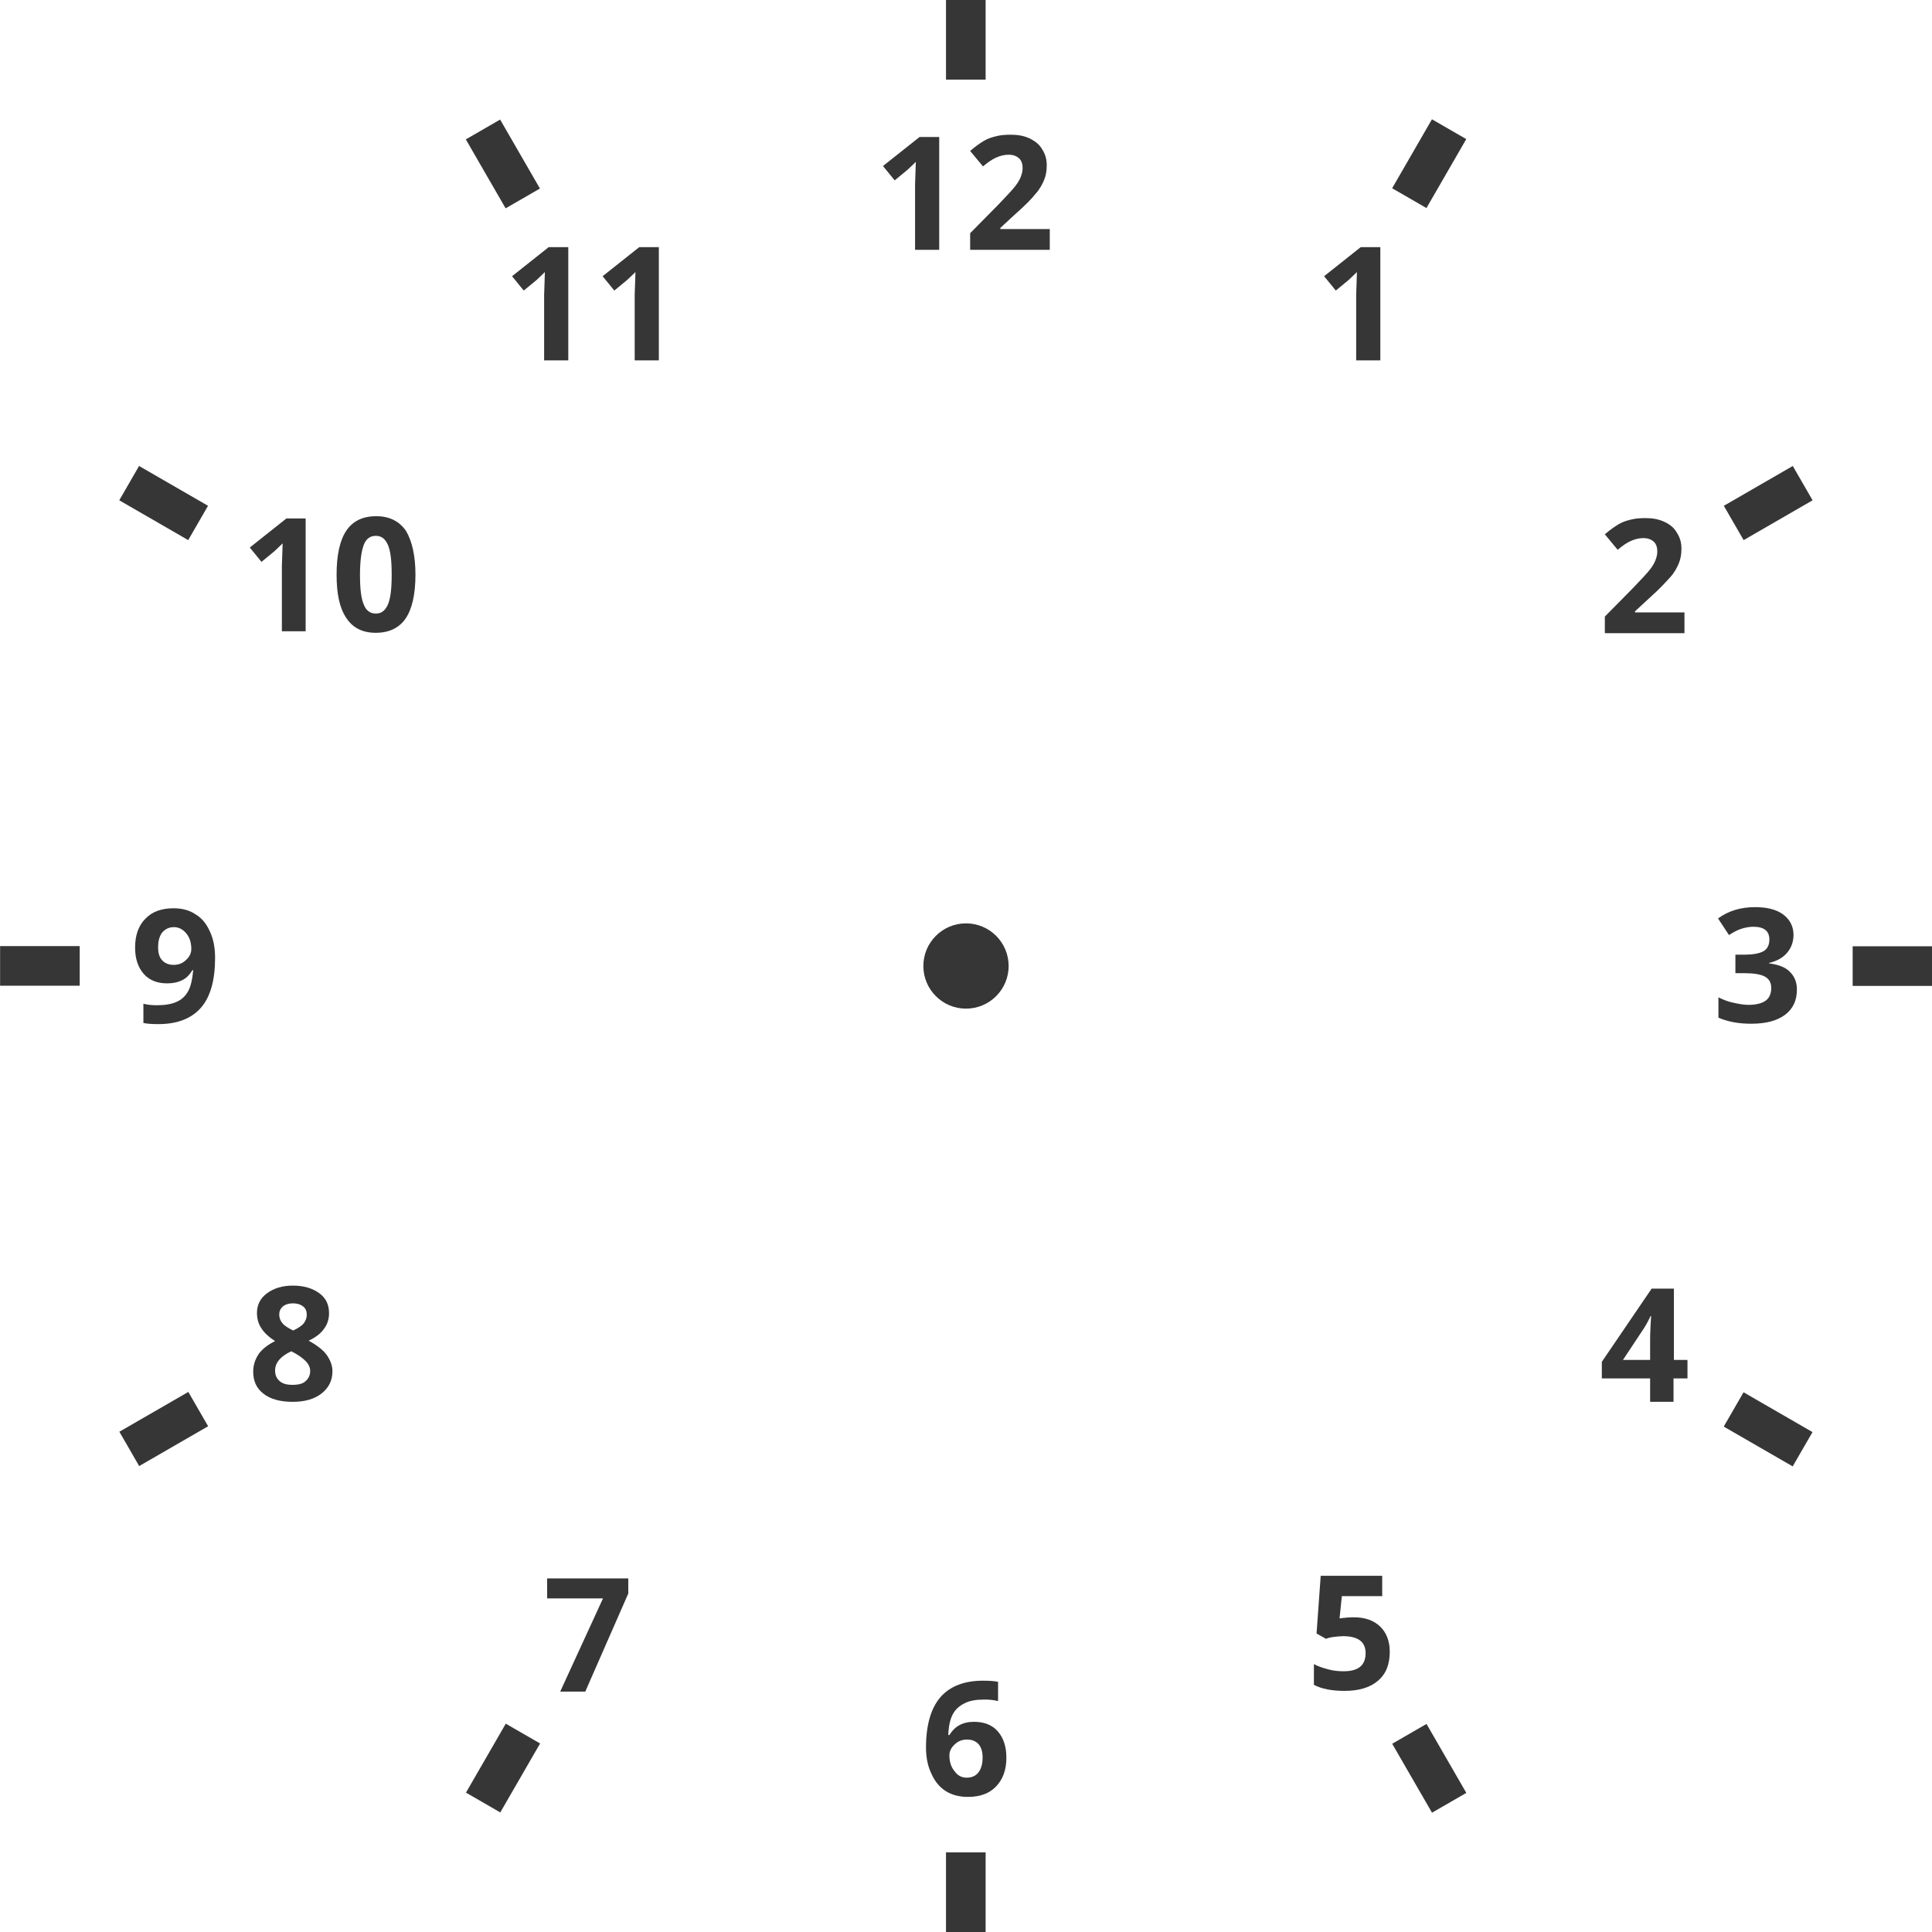
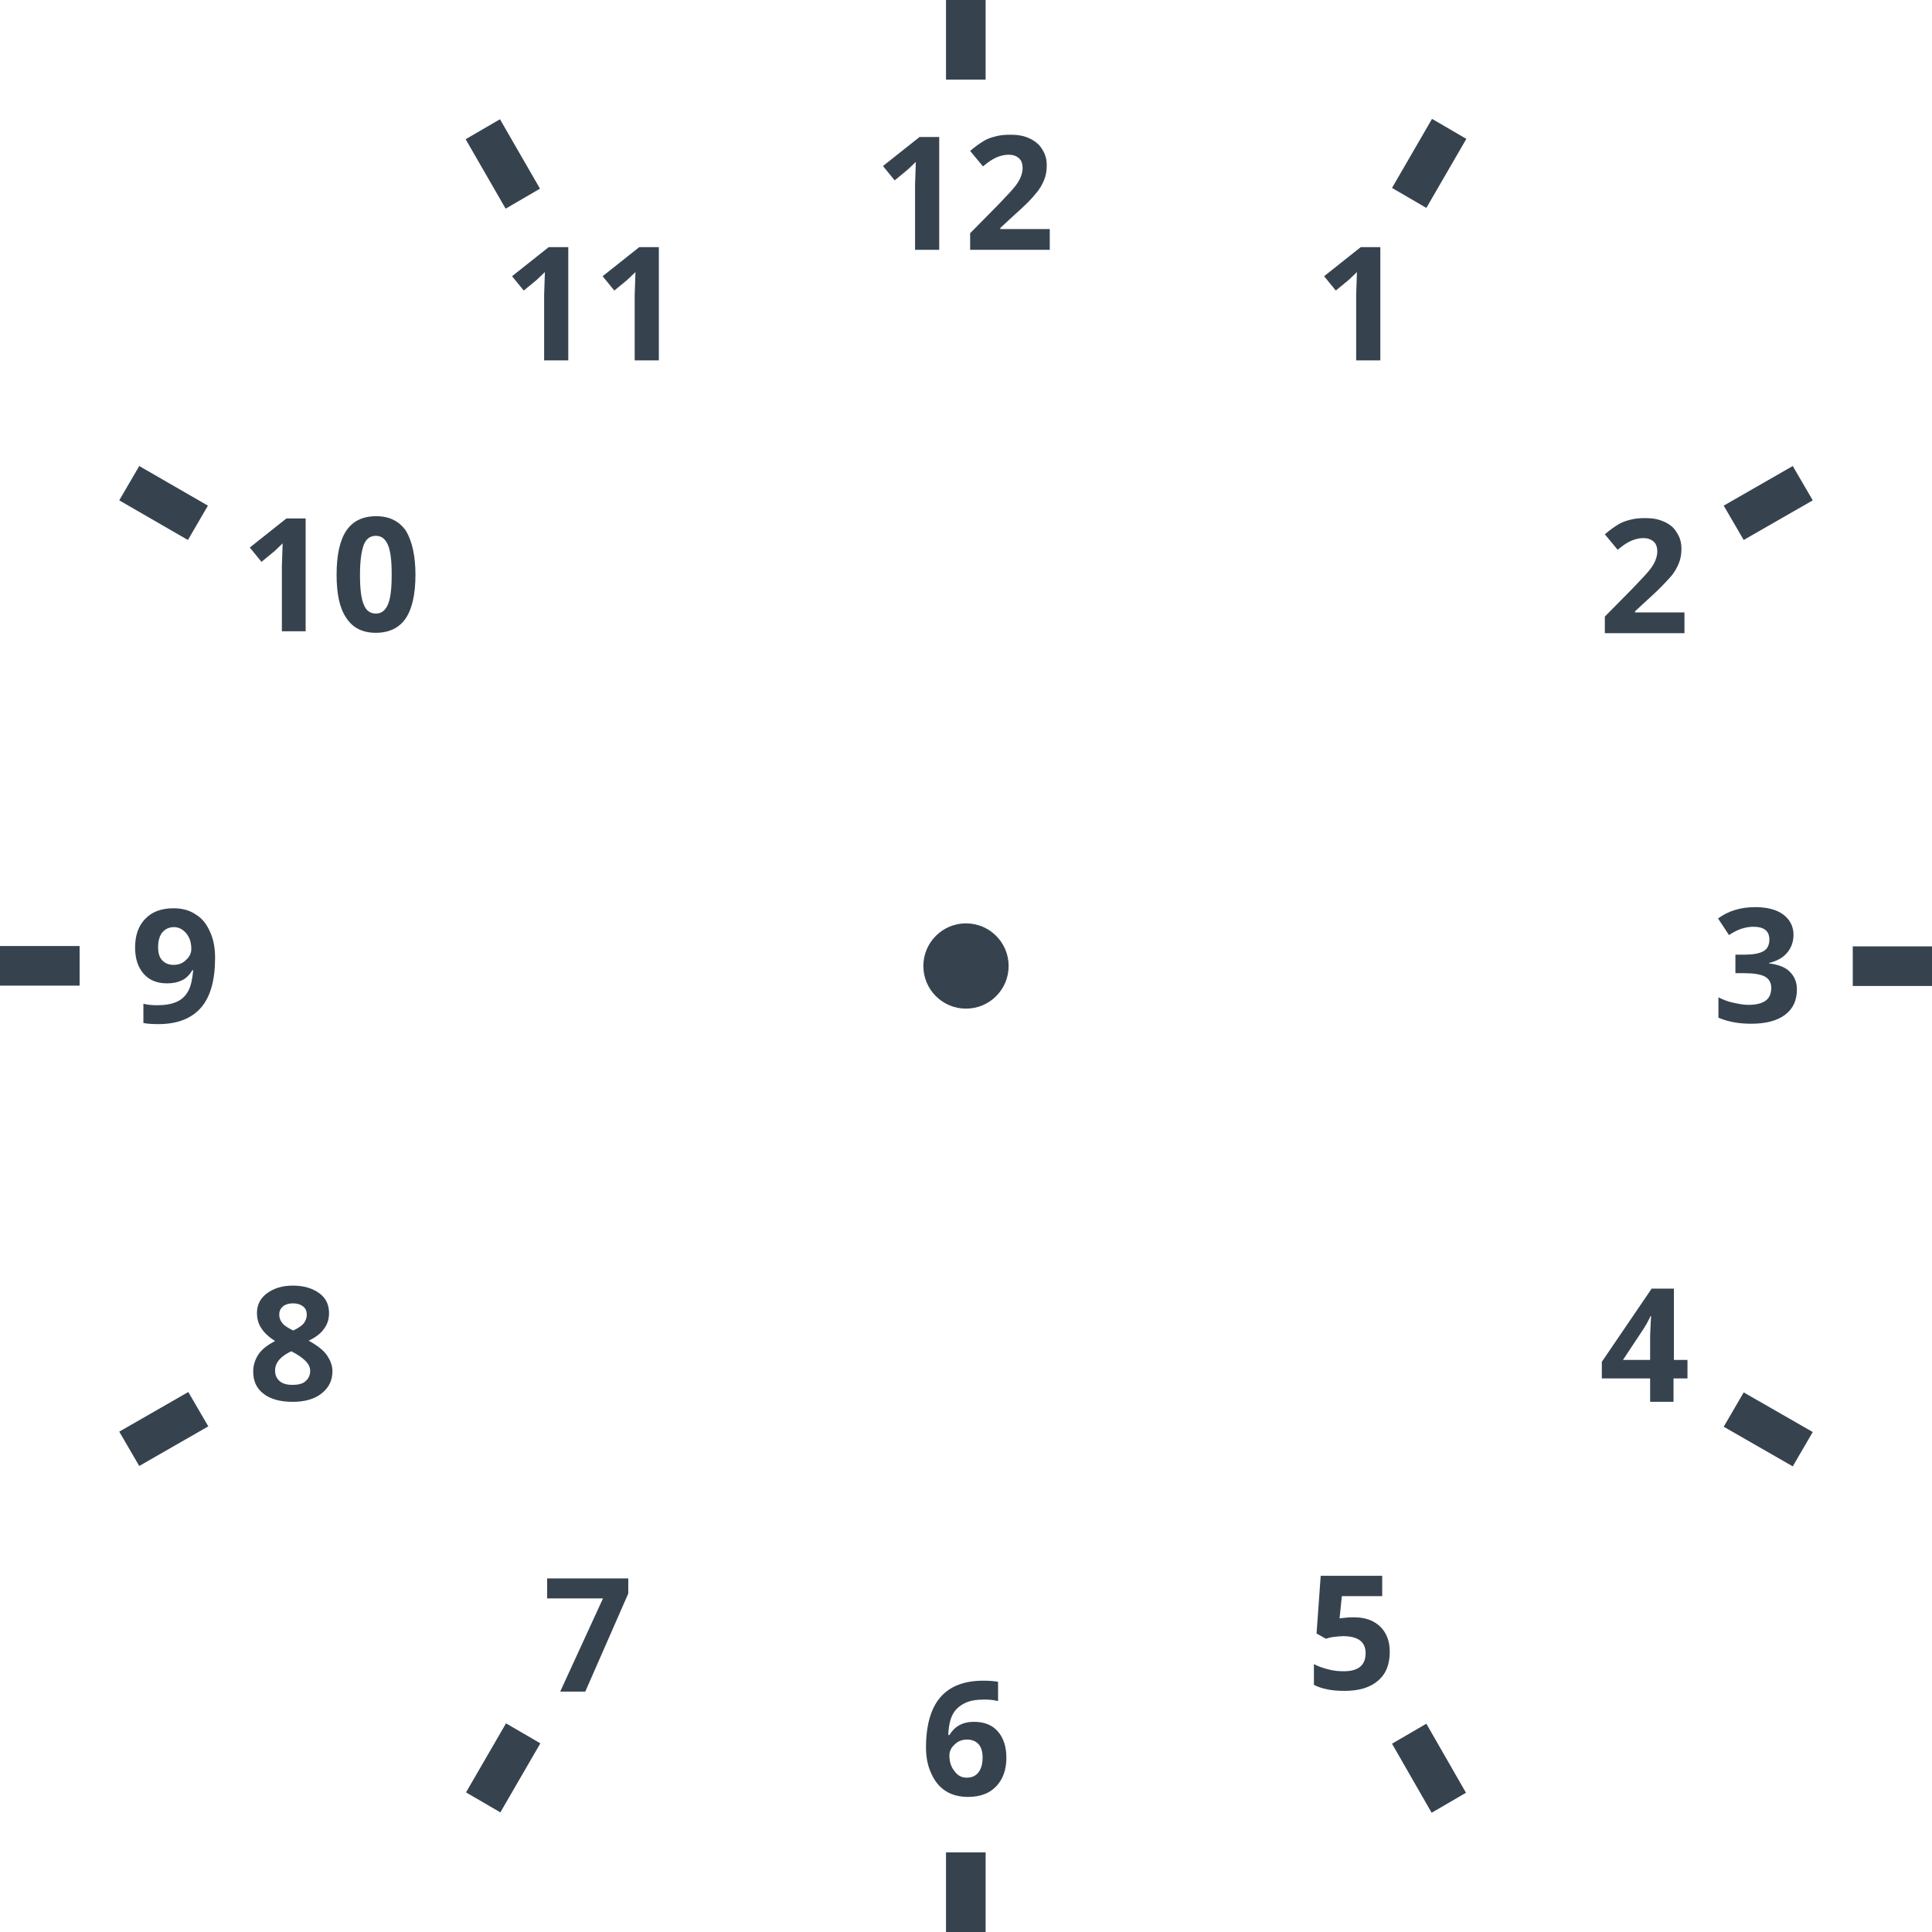
<svg xmlns="http://www.w3.org/2000/svg" version="1.1" id="icon" x="0" y="0" viewBox="0 0 512 512" xml:space="preserve">
-   <style type="text/css">.st0{fill:#363636}</style>
+   <style type="text/css">.st0{fill:#36434f}</style>
  <circle class="st0" cx="256" cy="256" r="11.3" />
-   <path class="st0" d="M250.7 0h10.5v21.1h-10.5zm0 490.9h10.5V512h-10.5z" />
-   <path transform="rotate(-90 10.525 256)" class="st0" d="M5.3 245.5h10.5v21.1H5.3z" />
-   <path transform="rotate(-90 501.475 256)" class="st0" d="M496.2 245.5h10.5v21.1h-10.5z" />
-   <path transform="rotate(-60 43.412 133.266)" class="st0" d="M38.1 122.7h10.5v21.1H38.1z" />
-   <path transform="rotate(-60 468.593 378.752)" class="st0" d="M463.3 368.2h10.5v21.1h-10.5z" />
-   <path transform="rotate(-150 133.266 468.593)" class="st0" d="M128 458.1h10.5v21.1H128z" />
-   <path transform="rotate(-150 378.742 43.412)" class="st0" d="M373.5 32.9H384V54h-10.5z" />
-   <path transform="rotate(-30 133.259 43.418)" class="st0" d="M128 32.9h10.5V54H128z" />
-   <path transform="rotate(-30 378.71 468.6)" class="st0" d="M373.5 458.1H384v21.1h-10.5z" />
-   <path transform="rotate(-120 43.408 378.74)" class="st0" d="M38.2 368.2h10.5v21.1H38.2z" />
-   <path transform="rotate(-120 468.59 133.27)" class="st0" d="M463.3 122.7h10.5v21.1h-10.5z" />
-   <path class="st0" d="M475.3 247.7c0 1.9-.6 3.5-1.7 4.8-1.1 1.3-2.7 2.2-4.8 2.7v.1c2.4.3 4.3 1 5.5 2.2 1.2 1.2 1.9 2.7 1.9 4.7 0 2.9-1 5.1-3.1 6.7-2.1 1.6-5.1 2.4-9 2.4-3.3 0-6.1-.5-8.7-1.6v-5.4c1.2.6 2.4 1.1 3.8 1.4s2.8.6 4.1.6c2.1 0 3.6-.4 4.6-1.1 1-.7 1.5-1.9 1.5-3.4 0-1.4-.6-2.4-1.7-3s-3-.9-5.5-.9h-2.3V253h2.3c2.3 0 4-.3 5.1-.9 1.1-.6 1.6-1.7 1.6-3.1 0-2.3-1.4-3.4-4.3-3.4-1 0-2 .2-3 .5s-2.2.9-3.4 1.7l-2.9-4.4c2.7-2 6-3 9.8-3 3.1 0 5.6.6 7.4 1.9s2.8 3.2 2.8 5.4zM365.7 95.5h-6.3V78.1l.1-2.9.1-3.1c-1.1 1.1-1.8 1.7-2.2 2.1L354 77l-3.1-3.8 9.7-7.7h5.2v30zM148.5 448.2l11.3-24.6H145v-5.3h21.5v4l-11.4 26h-6.6zm297.8-280.4h-21v-4.4l7.5-7.6c2.2-2.3 3.7-3.9 4.4-4.8.7-.9 1.2-1.7 1.5-2.5.3-.8.5-1.5.5-2.3 0-1.2-.3-2.1-1-2.7-.7-.6-1.6-.9-2.7-.9-1.2 0-2.3.3-3.4.8s-2.2 1.3-3.4 2.3l-3.4-4.1c1.5-1.3 2.7-2.1 3.7-2.7s2-.9 3.2-1.2 2.4-.4 3.9-.4c1.9 0 3.5.3 5 1s2.6 1.6 3.3 2.9c.8 1.2 1.2 2.6 1.2 4.2 0 1.4-.2 2.7-.7 3.9-.5 1.2-1.2 2.5-2.3 3.7s-2.8 3.1-5.4 5.4l-3.9 3.6v.3h13.1v5.5zM77.6 340.7c2.9 0 5.2.7 7 2s2.6 3.1 2.6 5.3c0 1.5-.4 2.9-1.3 4.1-.8 1.2-2.2 2.3-4.1 3.2 2.2 1.2 3.9 2.5 4.8 3.8s1.5 2.7 1.5 4.3c0 2.5-1 4.4-2.9 5.9s-4.5 2.2-7.6 2.2c-3.3 0-5.9-.7-7.7-2.1-1.9-1.4-2.8-3.4-2.8-5.9 0-1.7.5-3.2 1.4-4.6.9-1.3 2.4-2.5 4.4-3.5-1.7-1.1-2.9-2.2-3.7-3.5-.8-1.2-1.1-2.6-1.1-4 0-2.1.9-3.9 2.7-5.2s4-2 6.8-2zm-4.7 22.5c0 1.2.4 2.1 1.2 2.8s1.9 1 3.4 1c1.6 0 2.8-.3 3.5-1 .8-.7 1.2-1.6 1.2-2.7 0-.9-.4-1.8-1.2-2.6-.8-.8-2-1.7-3.8-2.6-2.8 1.3-4.3 3-4.3 5.1zm4.7-17.8c-1.1 0-2 .3-2.6.8-.7.6-1 1.3-1 2.2 0 .8.3 1.6.8 2.2.5.7 1.5 1.3 2.9 2 1.3-.6 2.3-1.3 2.8-1.9.5-.7.8-1.4.8-2.3 0-.9-.3-1.7-1-2.2-.8-.6-1.7-.8-2.7-.8zM57 253.8c0 5.9-1.2 10.3-3.7 13.2-2.5 2.9-6.3 4.4-11.3 4.4-1.8 0-3.1-.1-4-.3V266c1.1.3 2.4.4 3.6.4 2.1 0 3.9-.3 5.2-.9 1.4-.6 2.4-1.6 3.1-2.9.7-1.3 1.1-3.2 1.3-5.5H51c-.8 1.3-1.7 2.2-2.8 2.7-1 .5-2.3.8-3.9.8-2.6 0-4.7-.8-6.2-2.5s-2.3-4-2.3-7c0-3.2.9-5.8 2.7-7.6 1.8-1.9 4.3-2.8 7.5-2.8 2.2 0 4.2.5 5.8 1.6 1.7 1 2.9 2.5 3.8 4.5.9 1.9 1.4 4.2 1.4 7zm-10.9-8.1c-1.3 0-2.3.5-3.1 1.4-.7.9-1.1 2.2-1.1 3.9 0 1.5.3 2.6 1 3.4.7.8 1.7 1.3 3.1 1.3 1.3 0 2.4-.4 3.3-1.3.9-.8 1.4-1.8 1.4-2.9 0-1.6-.4-3-1.3-4.1-.9-1.1-2-1.7-3.3-1.7zm401 119.6h-3.6v6.2h-6.2v-6.2h-12.8v-4.4l13.2-19.4h5.9v18.9h3.6v4.9zm-9.8-4.9v-5.1c0-.8 0-2.1.1-3.7s.1-2.6.2-2.8h-.2c-.5 1.1-1.1 2.2-1.8 3.3l-5.5 8.3h7.2zM81 167.3h-6.3V150l.1-2.9.1-3.1c-1.1 1.1-1.8 1.7-2.2 2.1l-3.4 2.8-3.1-3.8 9.7-7.7H81v29.9zm29.1-15c0 5.2-.9 9.1-2.6 11.6s-4.4 3.8-7.9 3.8-6.1-1.3-7.8-3.9c-1.8-2.6-2.6-6.4-2.6-11.5 0-5.3.9-9.2 2.6-11.7s4.3-3.8 7.9-3.8c3.5 0 6.1 1.3 7.9 3.9 1.6 2.7 2.5 6.6 2.5 11.6zm-14.7 0c0 3.7.3 6.3 1 7.9.6 1.6 1.7 2.4 3.2 2.4 1.5 0 2.5-.8 3.2-2.4.7-1.6 1-4.2 1-7.9s-.3-6.3-1-7.9c-.7-1.6-1.7-2.4-3.2-2.4-1.5 0-2.6.8-3.2 2.4-.6 1.6-1 4.2-1 7.9zm263.4 276.3c2.9 0 5.2.8 6.9 2.4 1.7 1.6 2.6 3.9 2.6 6.7 0 3.4-1 5.9-3.1 7.7-2.1 1.8-5 2.7-8.9 2.7-3.3 0-6-.5-8.1-1.6V441c1.1.6 2.3 1 3.8 1.4s2.8.5 4.1.5c3.9 0 5.8-1.6 5.8-4.8 0-3-2-4.5-6-4.5-.7 0-1.5.1-2.4.2-.9.1-1.6.3-2.1.5l-2.5-1.4 1.1-15.3h16.3v5.4h-10.7l-.6 5.9.7-.1c.8-.1 1.9-.2 3.1-.2zM150.5 95.5h-6.3V78.1l.1-2.9.1-3.1c-1.1 1.1-1.8 1.7-2.2 2.1l-3.4 2.8-3.1-3.8 9.7-7.7h5.2v30zm24 0h-6.3V78.1l.1-2.9.1-3.1c-1.1 1.1-1.8 1.7-2.2 2.1l-3.4 2.8-3.1-3.8 9.7-7.7h5.2v30zm70.9 367.6c0-5.9 1.3-10.4 3.8-13.3 2.5-2.9 6.3-4.4 11.3-4.4 1.7 0 3.1.1 4 .3v5.1c-1.2-.3-2.4-.4-3.6-.4-2.2 0-4 .3-5.3 1-1.4.7-2.4 1.6-3.1 2.9-.7 1.3-1.1 3.1-1.2 5.5h.3c1.4-2.3 3.5-3.5 6.5-3.5 2.7 0 4.8.8 6.3 2.5s2.3 4 2.3 7c0 3.2-.9 5.7-2.7 7.6s-4.3 2.8-7.5 2.8c-2.2 0-4.2-.5-5.8-1.5s-2.9-2.5-3.8-4.5c-1-2-1.5-4.4-1.5-7.1zm10.8 8c1.4 0 2.4-.5 3.1-1.4.7-.9 1.1-2.2 1.1-3.9 0-1.5-.3-2.6-1-3.5-.7-.8-1.7-1.3-3.1-1.3-1.3 0-2.4.4-3.3 1.3-.9.8-1.4 1.8-1.4 2.9 0 1.6.4 3 1.3 4.1.9 1.3 2 1.8 3.3 1.8zm-7.4-404.9h-6.3V48.9l.1-2.9.1-3.1c-1.1 1.1-1.8 1.7-2.2 2.1l-3.4 2.8L234 44l9.7-7.7h5.2v29.9zm29.3 0h-21v-4.4l7.5-7.6c2.2-2.3 3.7-3.9 4.4-4.8.7-.9 1.2-1.7 1.5-2.5.3-.8.5-1.5.5-2.3 0-1.2-.3-2.1-1-2.7-.7-.6-1.6-.9-2.7-.9-1.2 0-2.3.3-3.4.8s-2.2 1.3-3.4 2.3l-3.4-4.1c1.5-1.3 2.7-2.1 3.7-2.7s2-.9 3.2-1.2c1.1-.3 2.4-.4 3.9-.4 1.9 0 3.5.3 5 1 1.4.7 2.6 1.6 3.3 2.9.8 1.2 1.2 2.6 1.2 4.2 0 1.4-.2 2.7-.7 3.9-.5 1.2-1.2 2.5-2.3 3.7-1 1.3-2.8 3.1-5.4 5.4l-3.9 3.6v.3h13.1v5.5z" />
+   <path class="st0" d="M250.7 0h10.5v21.1h-10.5V0zm0 490.9h10.5V512h-10.5v-21.1zM0 261.2v-10.5h21.1v10.5H0zm491 .1v-10.5h21.1v10.5H491zM31.6 132.6l5.3-9.1L55.1 134l-5.3 9.1-18.2-10.5zm425.2 245.5l5.3-9.1 18.3 10.5-5.3 9.1-18.3-10.5zM132.6 480.3l-9.1-5.3 10.6-18.3 9.1 5.3-10.6 18.3zM378 55.1l-9.1-5.3 10.6-18.3 9.1 5.3L378 55.1zM123.4 36.9l9.1-5.3L143.1 50l-9.1 5.3-10.6-18.4zm245.5 425.2l9.1-5.3 10.5 18.3-9.1 5.3-10.5-18.3zm-332-73.6l-5.3-9.1 18.3-10.5 5.3 9.1-18.3 10.5zm425.2-245.4l-5.3-9.1 18.3-10.5 5.3 9.1-18.3 10.5zm13.2 104.6c0 1.9-.6 3.5-1.7 4.8s-2.7 2.2-4.8 2.7v.1c2.4.3 4.3 1 5.5 2.2s1.9 2.7 1.9 4.7c0 2.9-1 5.1-3.1 6.7s-5.1 2.4-9 2.4c-3.3 0-6.1-.5-8.7-1.6v-5.4c1.2.6 2.4 1.1 3.8 1.4s2.8.6 4.1.6c2.1 0 3.6-.4 4.6-1.1s1.5-1.9 1.5-3.4c0-1.4-.6-2.4-1.7-3s-3-.9-5.5-.9h-2.3V253h2.3c2.3 0 4-.3 5.1-.9 1.1-.6 1.6-1.7 1.6-3.1 0-2.3-1.4-3.4-4.3-3.4-1 0-2 .2-3 .5s-2.2.9-3.4 1.7l-2.9-4.4c2.7-2 6-3 9.8-3 3.1 0 5.6.6 7.4 1.9s2.8 3.2 2.8 5.4zM365.7 95.5h-6.3V78.1l.1-2.9.1-3.1c-1.1 1.1-1.8 1.7-2.2 2.1L354 77l-3.1-3.8 9.7-7.7h5.2v30h-.1zM148.5 448.2l11.3-24.6H145v-5.3h21.5v4l-11.4 26h-6.6v-.1zm297.8-280.4h-21v-4.4l7.5-7.6c2.2-2.3 3.7-3.9 4.4-4.8.7-.9 1.2-1.7 1.5-2.5s.5-1.5.5-2.3c0-1.2-.3-2.1-1-2.7-.7-.6-1.6-.9-2.7-.9-1.2 0-2.3.3-3.4.8s-2.2 1.3-3.4 2.3l-3.4-4.1c1.5-1.3 2.7-2.1 3.7-2.7s2-.9 3.2-1.2 2.4-.4 3.9-.4c1.9 0 3.5.3 5 1s2.6 1.6 3.3 2.9c.8 1.2 1.2 2.6 1.2 4.2 0 1.4-.2 2.7-.7 3.9s-1.2 2.5-2.3 3.7-2.8 3.1-5.4 5.4l-3.9 3.6v.3h13.1v5.5h-.1zM77.6 340.7c2.9 0 5.2.7 7 2s2.6 3.1 2.6 5.3c0 1.5-.4 2.9-1.3 4.1-.8 1.2-2.2 2.3-4.1 3.2 2.2 1.2 3.9 2.5 4.8 3.8s1.5 2.7 1.5 4.3c0 2.5-1 4.4-2.9 5.9s-4.5 2.2-7.6 2.2c-3.3 0-5.9-.7-7.7-2.1-1.9-1.4-2.8-3.4-2.8-5.9 0-1.7.5-3.2 1.4-4.6.9-1.3 2.4-2.5 4.4-3.5-1.7-1.1-2.9-2.2-3.7-3.5-.8-1.2-1.1-2.6-1.1-4 0-2.1.9-3.9 2.7-5.2s4-2 6.8-2zm-4.7 22.5c0 1.2.4 2.1 1.2 2.8s1.9 1 3.4 1c1.6 0 2.8-.3 3.5-1 .8-.7 1.2-1.6 1.2-2.7 0-.9-.4-1.8-1.2-2.6-.8-.8-2-1.7-3.8-2.6-2.8 1.3-4.3 3-4.3 5.1zm4.7-17.8c-1.1 0-2 .3-2.6.8-.7.6-1 1.3-1 2.2 0 .8.3 1.6.8 2.2.5.7 1.5 1.3 2.9 2 1.3-.6 2.3-1.3 2.8-1.9.5-.7.8-1.4.8-2.3s-.3-1.7-1-2.2c-.8-.6-1.7-.8-2.7-.8zM57 253.8c0 5.9-1.2 10.3-3.7 13.2s-6.3 4.4-11.3 4.4c-1.8 0-3.1-.1-4-.3V266c1.1.3 2.4.4 3.6.4 2.1 0 3.9-.3 5.2-.9 1.4-.6 2.4-1.6 3.1-2.9.7-1.3 1.1-3.2 1.3-5.5H51c-.8 1.3-1.7 2.2-2.8 2.7-1 .5-2.3.8-3.9.8-2.6 0-4.7-.8-6.2-2.5s-2.3-4-2.3-7c0-3.2.9-5.8 2.7-7.6 1.8-1.9 4.3-2.8 7.5-2.8 2.2 0 4.2.5 5.8 1.6 1.7 1 2.9 2.5 3.8 4.5.9 1.9 1.4 4.2 1.4 7zm-10.9-8.1c-1.3 0-2.3.5-3.1 1.4-.7.9-1.1 2.2-1.1 3.9 0 1.5.3 2.6 1 3.4.7.8 1.7 1.3 3.1 1.3 1.3 0 2.4-.4 3.3-1.3.9-.8 1.4-1.8 1.4-2.9 0-1.6-.4-3-1.3-4.1-.9-1.1-2-1.7-3.3-1.7zm401 119.6h-3.6v6.2h-6.2v-6.2h-12.8v-4.4l13.2-19.4h5.9v18.9h3.6v4.9h-.1zm-9.8-4.9v-5.1c0-.8 0-2.1.1-3.7s.1-2.6.2-2.8h-.2c-.5 1.1-1.1 2.2-1.8 3.3l-5.5 8.3h7.2zM81 167.3h-6.3V150l.1-2.9.1-3.1c-1.1 1.1-1.8 1.7-2.2 2.1l-3.4 2.8-3.1-3.8 9.7-7.7H81v29.9zm29.1-15c0 5.2-.9 9.1-2.6 11.6s-4.4 3.8-7.9 3.8-6.1-1.3-7.8-3.9c-1.8-2.6-2.6-6.4-2.6-11.5 0-5.3.9-9.2 2.6-11.7s4.3-3.8 7.9-3.8c3.5 0 6.1 1.3 7.9 3.9 1.6 2.7 2.5 6.6 2.5 11.6zm-14.7 0c0 3.7.3 6.3 1 7.9.6 1.6 1.7 2.4 3.2 2.4s2.5-.8 3.2-2.4c.7-1.6 1-4.2 1-7.9s-.3-6.3-1-7.9c-.7-1.6-1.7-2.4-3.2-2.4s-2.6.8-3.2 2.4c-.6 1.6-1 4.2-1 7.9zm263.4 276.3c2.9 0 5.2.8 6.9 2.4 1.7 1.6 2.6 3.9 2.6 6.7 0 3.4-1 5.9-3.1 7.7-2.1 1.8-5 2.7-8.9 2.7-3.3 0-6-.5-8.1-1.6V441c1.1.6 2.3 1 3.8 1.4s2.8.5 4.1.5c3.9 0 5.8-1.6 5.8-4.8 0-3-2-4.5-6-4.5-.7 0-1.5.1-2.4.2s-1.6.3-2.1.5l-2.5-1.4 1.1-15.3h16.3v5.4h-10.7l-.6 5.9.7-.1c.8-.1 1.9-.2 3.1-.2zM150.5 95.5h-6.3V78.1l.1-2.9.1-3.1c-1.1 1.1-1.8 1.7-2.2 2.1l-3.4 2.8-3.1-3.8 9.7-7.7h5.2v30h-.1zm24 0h-6.3V78.1l.1-2.9.1-3.1c-1.1 1.1-1.8 1.7-2.2 2.1l-3.4 2.8-3.1-3.8 9.7-7.7h5.2v30h-.1zm70.9 367.6c0-5.9 1.3-10.4 3.8-13.3s6.3-4.4 11.3-4.4c1.7 0 3.1.1 4 .3v5.1c-1.2-.3-2.4-.4-3.6-.4-2.2 0-4 .3-5.3 1-1.4.7-2.4 1.6-3.1 2.9-.7 1.3-1.1 3.1-1.2 5.5h.3c1.4-2.3 3.5-3.5 6.5-3.5 2.7 0 4.8.8 6.3 2.5s2.3 4 2.3 7c0 3.2-.9 5.7-2.7 7.6s-4.3 2.8-7.5 2.8c-2.2 0-4.2-.5-5.8-1.5s-2.9-2.5-3.8-4.5c-1-2-1.5-4.4-1.5-7.1zm10.8 8c1.4 0 2.4-.5 3.1-1.4s1.1-2.2 1.1-3.9c0-1.5-.3-2.6-1-3.5-.7-.8-1.7-1.3-3.1-1.3-1.3 0-2.4.4-3.3 1.3-.9.8-1.4 1.8-1.4 2.9 0 1.6.4 3 1.3 4.1.9 1.3 2 1.8 3.3 1.8zm-7.4-404.9h-6.3V48.9l.1-2.9.1-3.1c-1.1 1.1-1.8 1.7-2.2 2.1l-3.4 2.8L234 44l9.7-7.7h5.2v29.9h-.1zm29.3 0h-21v-4.4l7.5-7.6c2.2-2.3 3.7-3.9 4.4-4.8.7-.9 1.2-1.7 1.5-2.5s.5-1.5.5-2.3c0-1.2-.3-2.1-1-2.7-.7-.6-1.6-.9-2.7-.9-1.2 0-2.3.3-3.4.8s-2.2 1.3-3.4 2.3l-3.4-4.1c1.5-1.3 2.7-2.1 3.7-2.7s2-.9 3.2-1.2c1.1-.3 2.4-.4 3.9-.4 1.9 0 3.5.3 5 1 1.4.7 2.6 1.6 3.3 2.9.8 1.2 1.2 2.6 1.2 4.2 0 1.4-.2 2.7-.7 3.9s-1.2 2.5-2.3 3.7c-1 1.3-2.8 3.1-5.4 5.4l-3.9 3.6v.3h13.1v5.5h-.1z" />
</svg>
